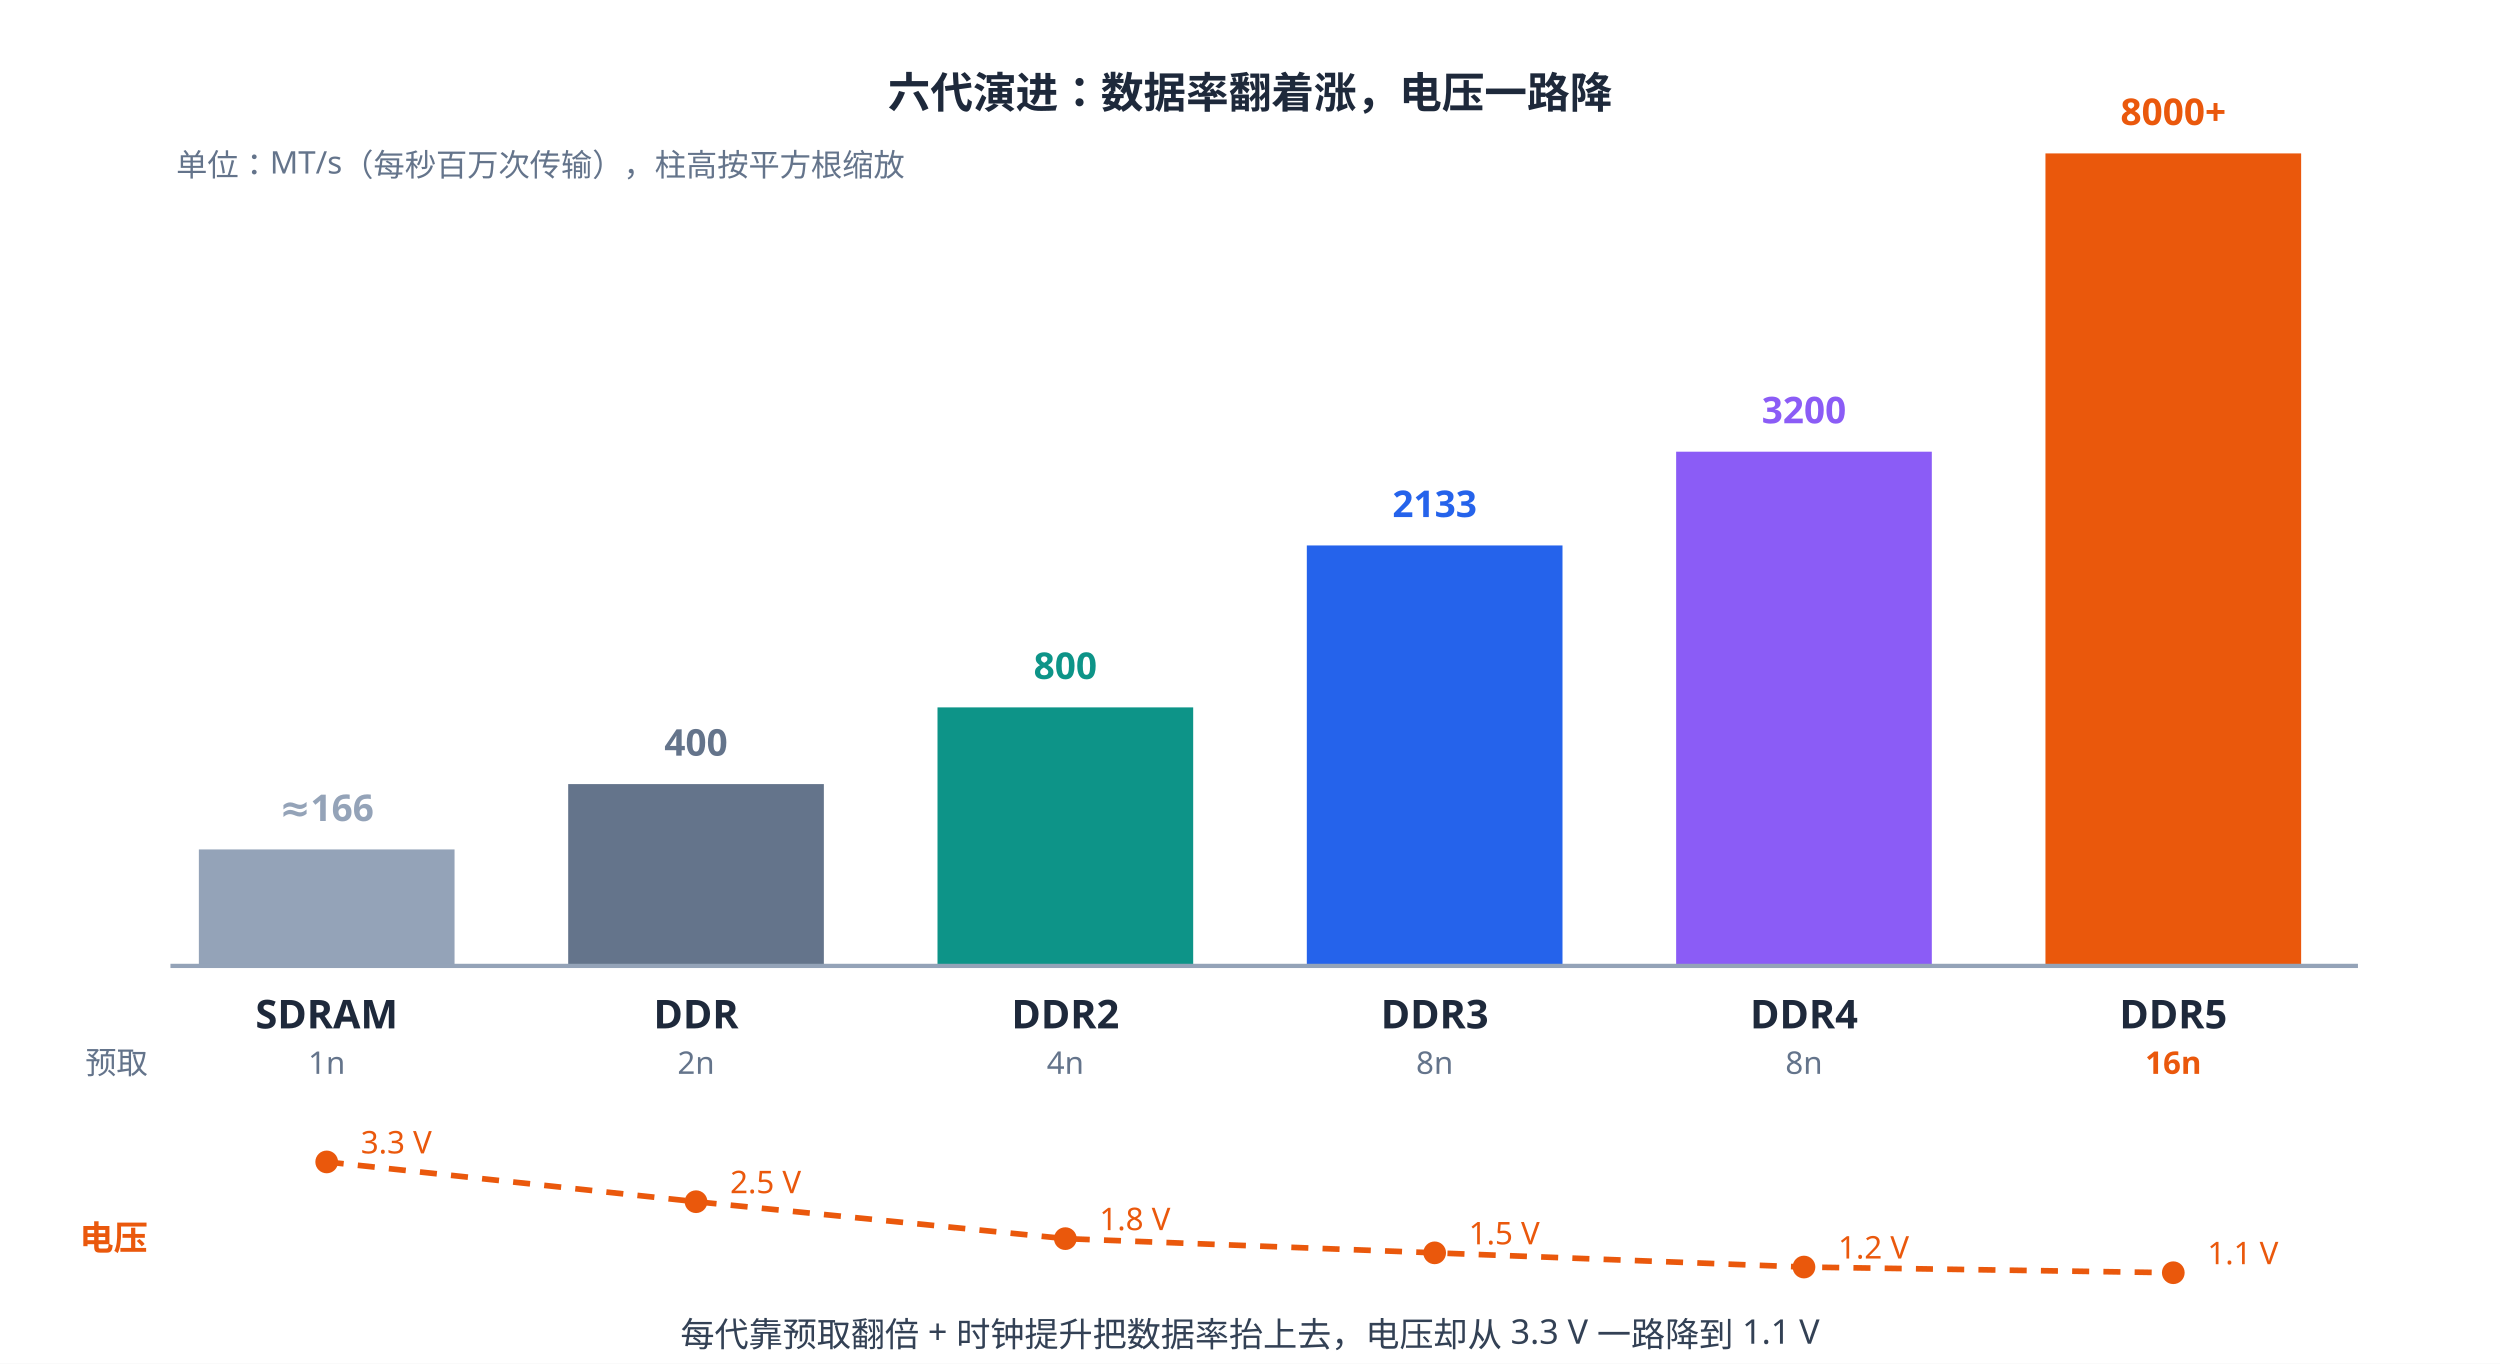
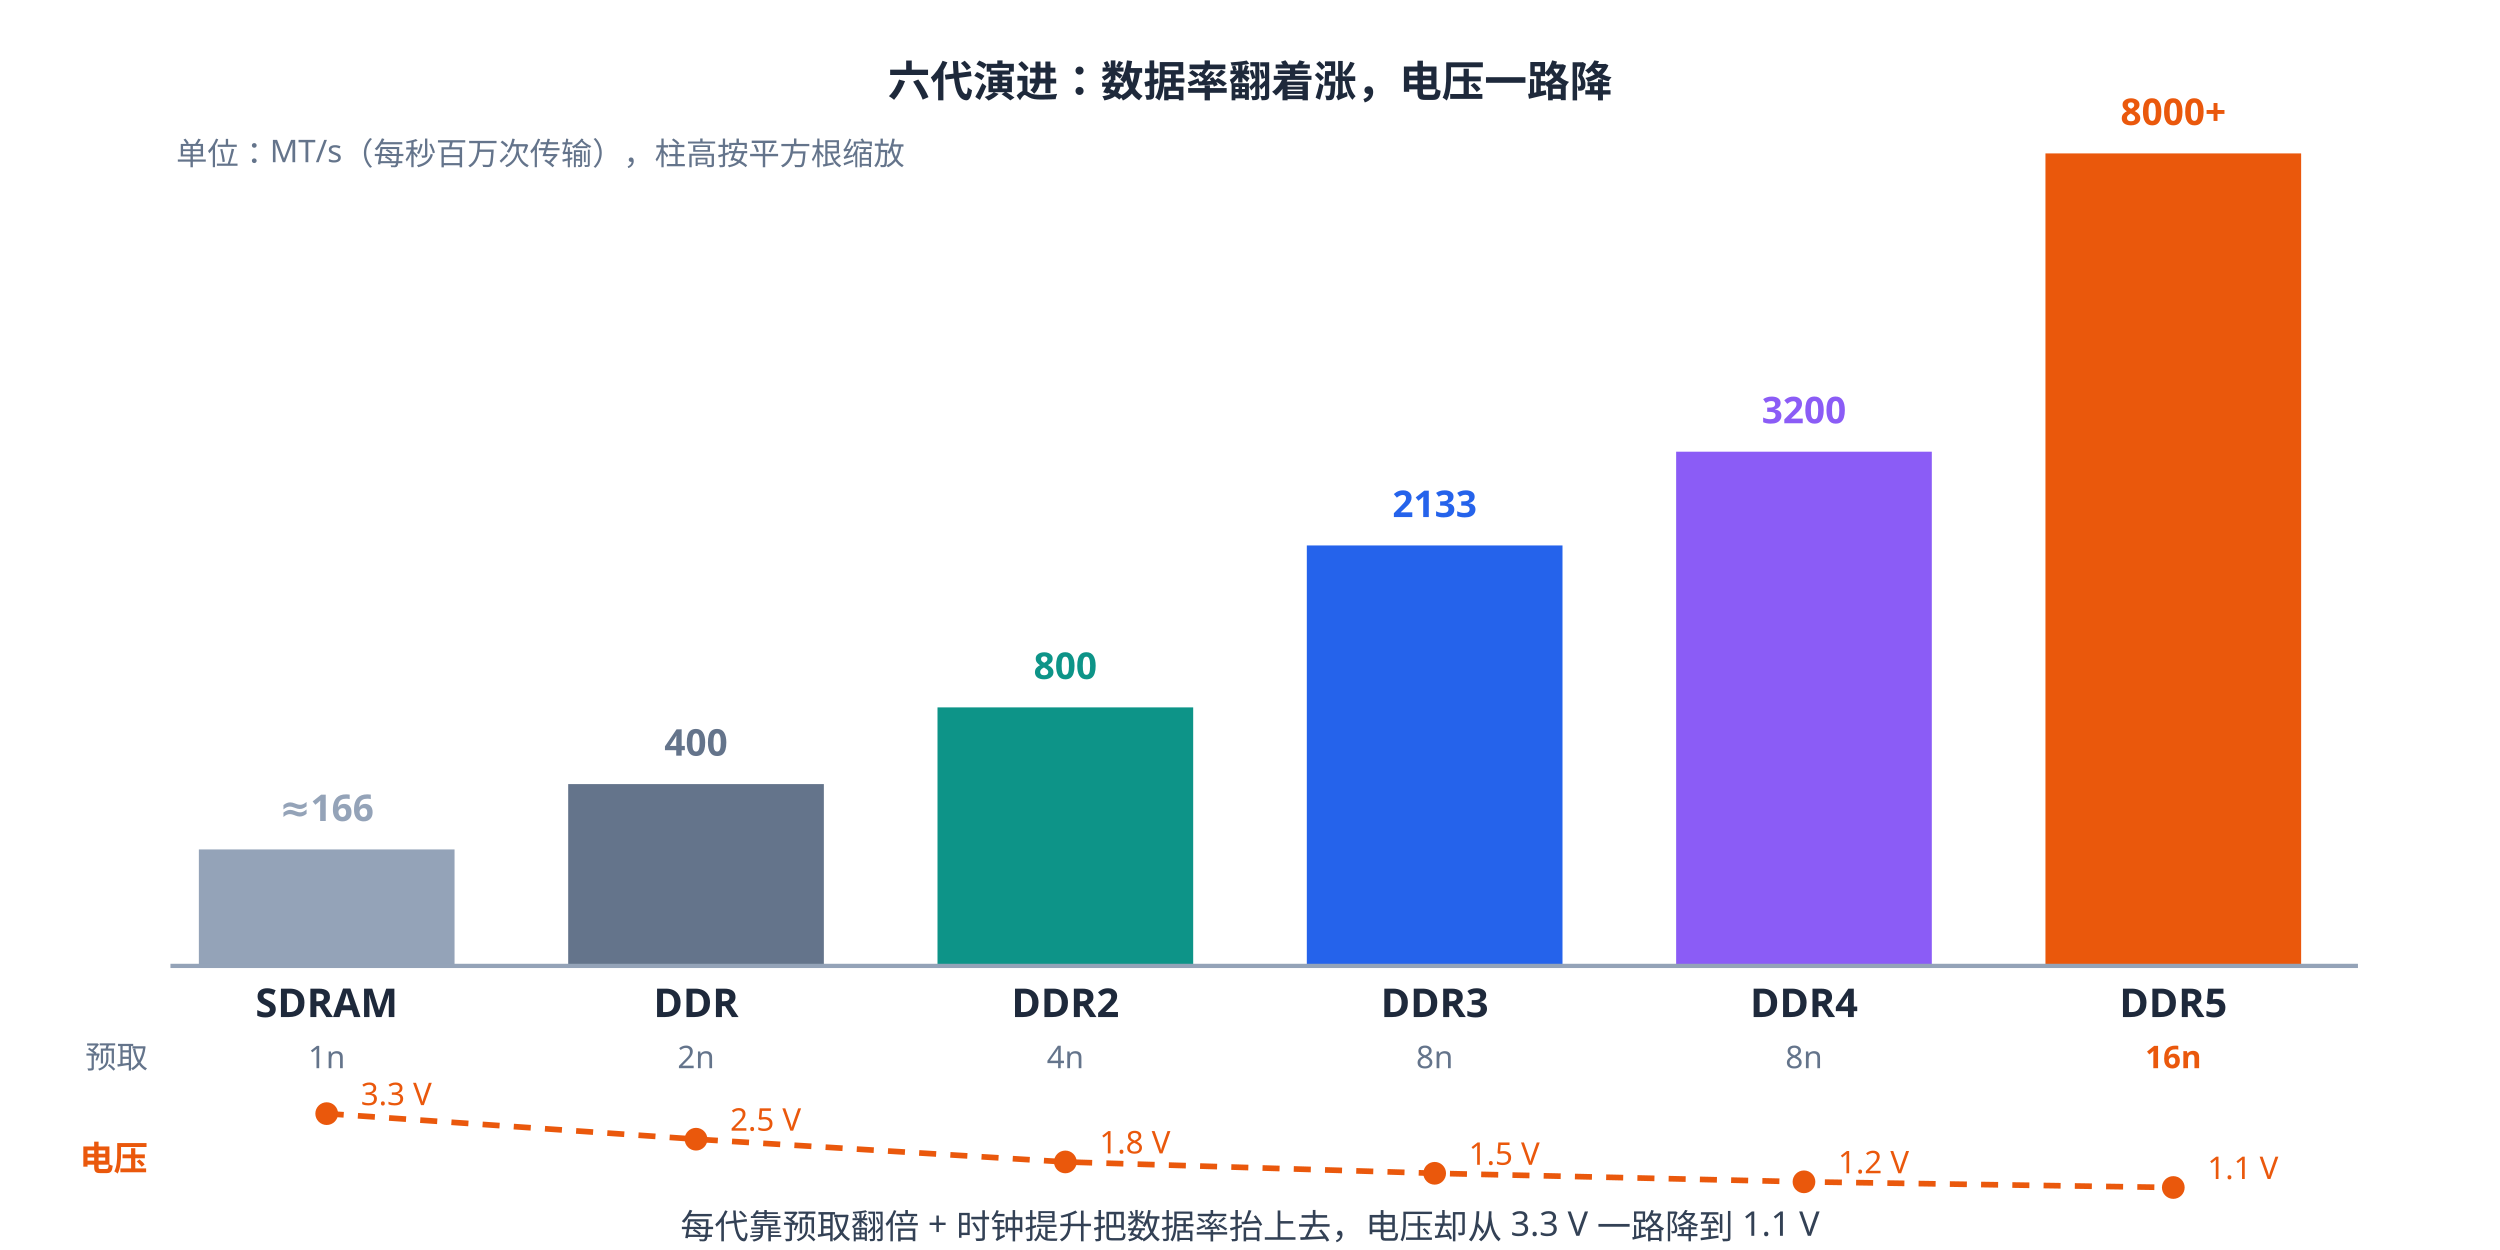
- <svg xmlns="http://www.w3.org/2000/svg" viewBox="0 0 880 480" font-family="'PingFang SC','Microsoft YaHei',sans-serif">
-   <rect x="0" y="0" width="880" height="480" fill="#ffffff" />
-   <text x="440" y="38" text-anchor="middle" fill="#1e293b" font-size="15" font-weight="bold">六代演进：数据率翻着涨，电压一路降</text>
-   <text x="62" y="62" text-anchor="start" fill="#64748b" font-size="11">单位：MT/s（每秒百万次传输），柱高按平方根缩放</text>
+ <svg xmlns="http://www.w3.org/2000/svg" viewBox="0 0 880 440" font-family="'PingFang SC','Microsoft YaHei',sans-serif">
+   <rect x="0" y="0" width="880" height="440" fill="#ffffff" />
+   <text x="440" y="34" text-anchor="middle" fill="#1e293b" font-size="15" font-weight="bold">六代演进：数据率翻着涨，电压一路降</text>
+   <text x="62" y="58" text-anchor="start" fill="#64748b" font-size="11">单位：MT/s（每秒百万次传输），柱高按平方根缩放</text>
  <rect x="70" y="299" width="90" height="41" fill="#94a3b8" />
  <rect x="200" y="276" width="90" height="64" fill="#64748b" />
  <rect x="330" y="249" width="90" height="91" fill="#0d9488" />
  <rect x="460" y="192" width="90" height="148" fill="#2563eb" />
  <rect x="590" y="159" width="90" height="181" fill="#8b5cf6" />
  <rect x="720" y="54" width="90" height="286" fill="#ea580c" />
  <text x="115" y="289" text-anchor="middle" fill="#94a3b8" font-size="13" font-weight="bold">≈166</text>
  <text x="245" y="266" text-anchor="middle" fill="#64748b" font-size="13" font-weight="bold">400</text>
  <text x="375" y="239" text-anchor="middle" fill="#0d9488" font-size="13" font-weight="bold">800</text>
  <text x="505" y="182" text-anchor="middle" fill="#2563eb" font-size="13" font-weight="bold">2133</text>
  <text x="635" y="149" text-anchor="middle" fill="#8b5cf6" font-size="13" font-weight="bold">3200</text>
  <text x="765" y="44" text-anchor="middle" fill="#ea580c" font-size="13" font-weight="bold">8000+</text>
  <line x1="60" y1="340" x2="830" y2="340" stroke="#94a3b8" stroke-width="1.5" />
-   <text x="115" y="362" text-anchor="middle" fill="#1e293b" font-size="14" font-weight="bold">SDRAM</text>
-   <text x="245" y="362" text-anchor="middle" fill="#1e293b" font-size="14" font-weight="bold">DDR</text>
-   <text x="375" y="362" text-anchor="middle" fill="#1e293b" font-size="14" font-weight="bold">DDR2</text>
-   <text x="505" y="362" text-anchor="middle" fill="#1e293b" font-size="14" font-weight="bold">DDR3</text>
-   <text x="635" y="362" text-anchor="middle" fill="#1e293b" font-size="14" font-weight="bold">DDR4</text>
-   <text x="765" y="362" text-anchor="middle" fill="#1e293b" font-size="14" font-weight="bold">DDR5</text>
-   <text x="52" y="378" text-anchor="end" fill="#64748b" font-size="11">预取</text>
-   <text x="115" y="378" text-anchor="middle" fill="#64748b" font-size="11">1n</text>
-   <text x="245" y="378" text-anchor="middle" fill="#64748b" font-size="11">2n</text>
-   <text x="375" y="378" text-anchor="middle" fill="#64748b" font-size="11">4n</text>
-   <text x="505" y="378" text-anchor="middle" fill="#64748b" font-size="11">8n</text>
-   <text x="635" y="378" text-anchor="middle" fill="#64748b" font-size="11">8n</text>
-   <text x="765" y="378" text-anchor="middle" fill="#ea580c" font-size="11" font-weight="bold">16n</text>
-   <text x="52" y="440" text-anchor="end" fill="#ea580c" font-size="12" font-weight="bold">电压</text>
-   <polyline points="115,409 245,423 375,436 505,441 635,446 765,448" fill="none" stroke="#ea580c" stroke-width="2" stroke-dasharray="6,5" />
-   <circle cx="115" cy="409" r="4" fill="#ea580c" />
-   <circle cx="245" cy="423" r="4" fill="#ea580c" />
-   <circle cx="375" cy="436" r="4" fill="#ea580c" />
-   <circle cx="505" cy="441" r="4" fill="#ea580c" />
-   <circle cx="635" cy="446" r="4" fill="#ea580c" />
-   <circle cx="765" cy="448" r="4" fill="#ea580c" />
-   <text x="127" y="406" text-anchor="start" fill="#ea580c" font-size="11">3.3 V</text>
-   <text x="257" y="420" text-anchor="start" fill="#ea580c" font-size="11">2.5 V</text>
-   <text x="387" y="433" text-anchor="start" fill="#ea580c" font-size="11">1.8 V</text>
-   <text x="517" y="438" text-anchor="start" fill="#ea580c" font-size="11">1.5 V</text>
-   <text x="647" y="443" text-anchor="start" fill="#ea580c" font-size="11">1.2 V</text>
-   <text x="777" y="445" text-anchor="start" fill="#ea580c" font-size="11">1.1 V</text>
-   <text x="440" y="474" text-anchor="middle" fill="#334155" font-size="12">每代靠预取翻倍 + 时钟提升把数据率抬上去，电压却从 3.3 V 一路降到 1.1 V</text>
+   <text x="115" y="358" text-anchor="middle" fill="#1e293b" font-size="14" font-weight="bold">SDRAM</text>
+   <text x="245" y="358" text-anchor="middle" fill="#1e293b" font-size="14" font-weight="bold">DDR</text>
+   <text x="375" y="358" text-anchor="middle" fill="#1e293b" font-size="14" font-weight="bold">DDR2</text>
+   <text x="505" y="358" text-anchor="middle" fill="#1e293b" font-size="14" font-weight="bold">DDR3</text>
+   <text x="635" y="358" text-anchor="middle" fill="#1e293b" font-size="14" font-weight="bold">DDR4</text>
+   <text x="765" y="358" text-anchor="middle" fill="#1e293b" font-size="14" font-weight="bold">DDR5</text>
+   <text x="52" y="376" text-anchor="end" fill="#64748b" font-size="11">预取</text>
+   <text x="115" y="376" text-anchor="middle" fill="#64748b" font-size="11">1n</text>
+   <text x="245" y="376" text-anchor="middle" fill="#64748b" font-size="11">2n</text>
+   <text x="375" y="376" text-anchor="middle" fill="#64748b" font-size="11">4n</text>
+   <text x="505" y="376" text-anchor="middle" fill="#64748b" font-size="11">8n</text>
+   <text x="635" y="376" text-anchor="middle" fill="#64748b" font-size="11">8n</text>
+   <text x="765" y="376" text-anchor="middle" fill="#ea580c" font-size="11" font-weight="bold">16n</text>
+   <text x="52" y="412" text-anchor="end" fill="#ea580c" font-size="12" font-weight="bold">电压</text>
+   <polyline points="115,392 245,401 375,409 505,413 635,416 765,418" fill="none" stroke="#ea580c" stroke-width="2" stroke-dasharray="6,5" />
+   <circle cx="115" cy="392" r="4" fill="#ea580c" />
+   <circle cx="245" cy="401" r="4" fill="#ea580c" />
+   <circle cx="375" cy="409" r="4" fill="#ea580c" />
+   <circle cx="505" cy="413" r="4" fill="#ea580c" />
+   <circle cx="635" cy="416" r="4" fill="#ea580c" />
+   <circle cx="765" cy="418" r="4" fill="#ea580c" />
+   <text x="127" y="389" text-anchor="start" fill="#ea580c" font-size="11">3.3 V</text>
+   <text x="257" y="398" text-anchor="start" fill="#ea580c" font-size="11">2.5 V</text>
+   <text x="387" y="406" text-anchor="start" fill="#ea580c" font-size="11">1.8 V</text>
+   <text x="517" y="410" text-anchor="start" fill="#ea580c" font-size="11">1.5 V</text>
+   <text x="647" y="413" text-anchor="start" fill="#ea580c" font-size="11">1.2 V</text>
+   <text x="777" y="415" text-anchor="start" fill="#ea580c" font-size="11">1.1 V</text>
+   <text x="440" y="436" text-anchor="middle" fill="#334155" font-size="12">每代靠预取翻倍 + 时钟提升把数据率抬上去，电压却从 3.3 V 一路降到 1.1 V</text>
</svg>
